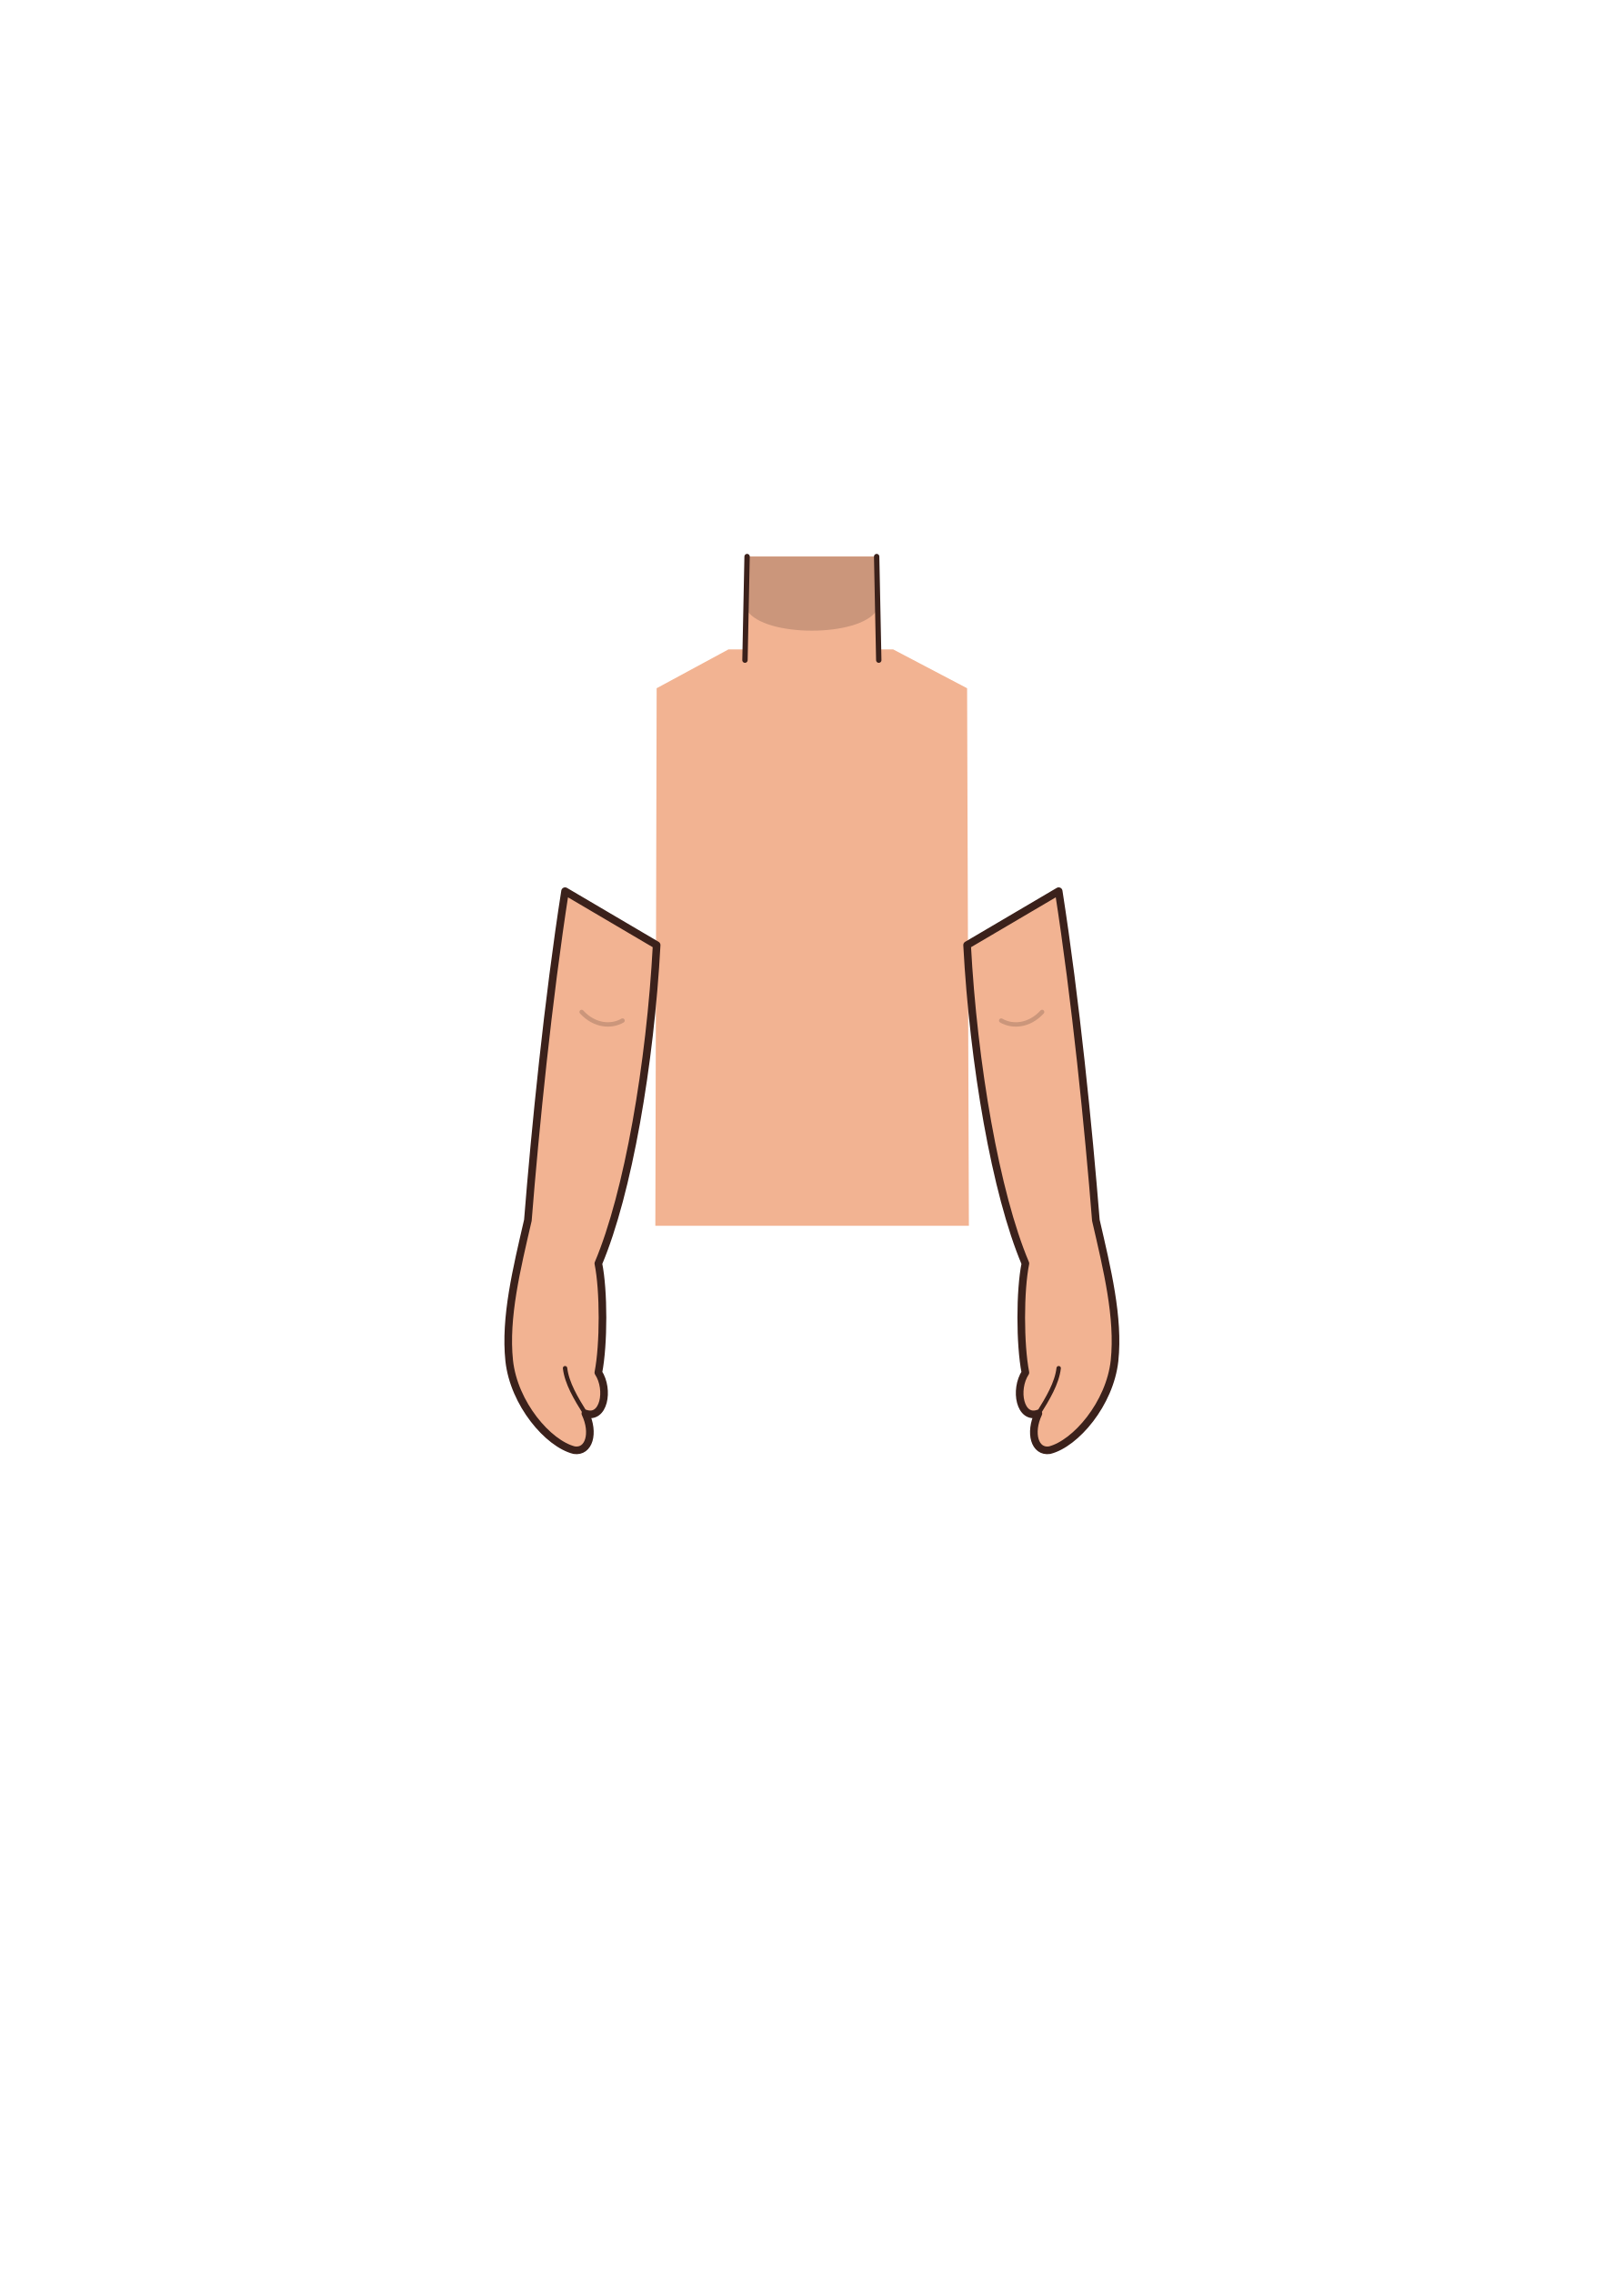
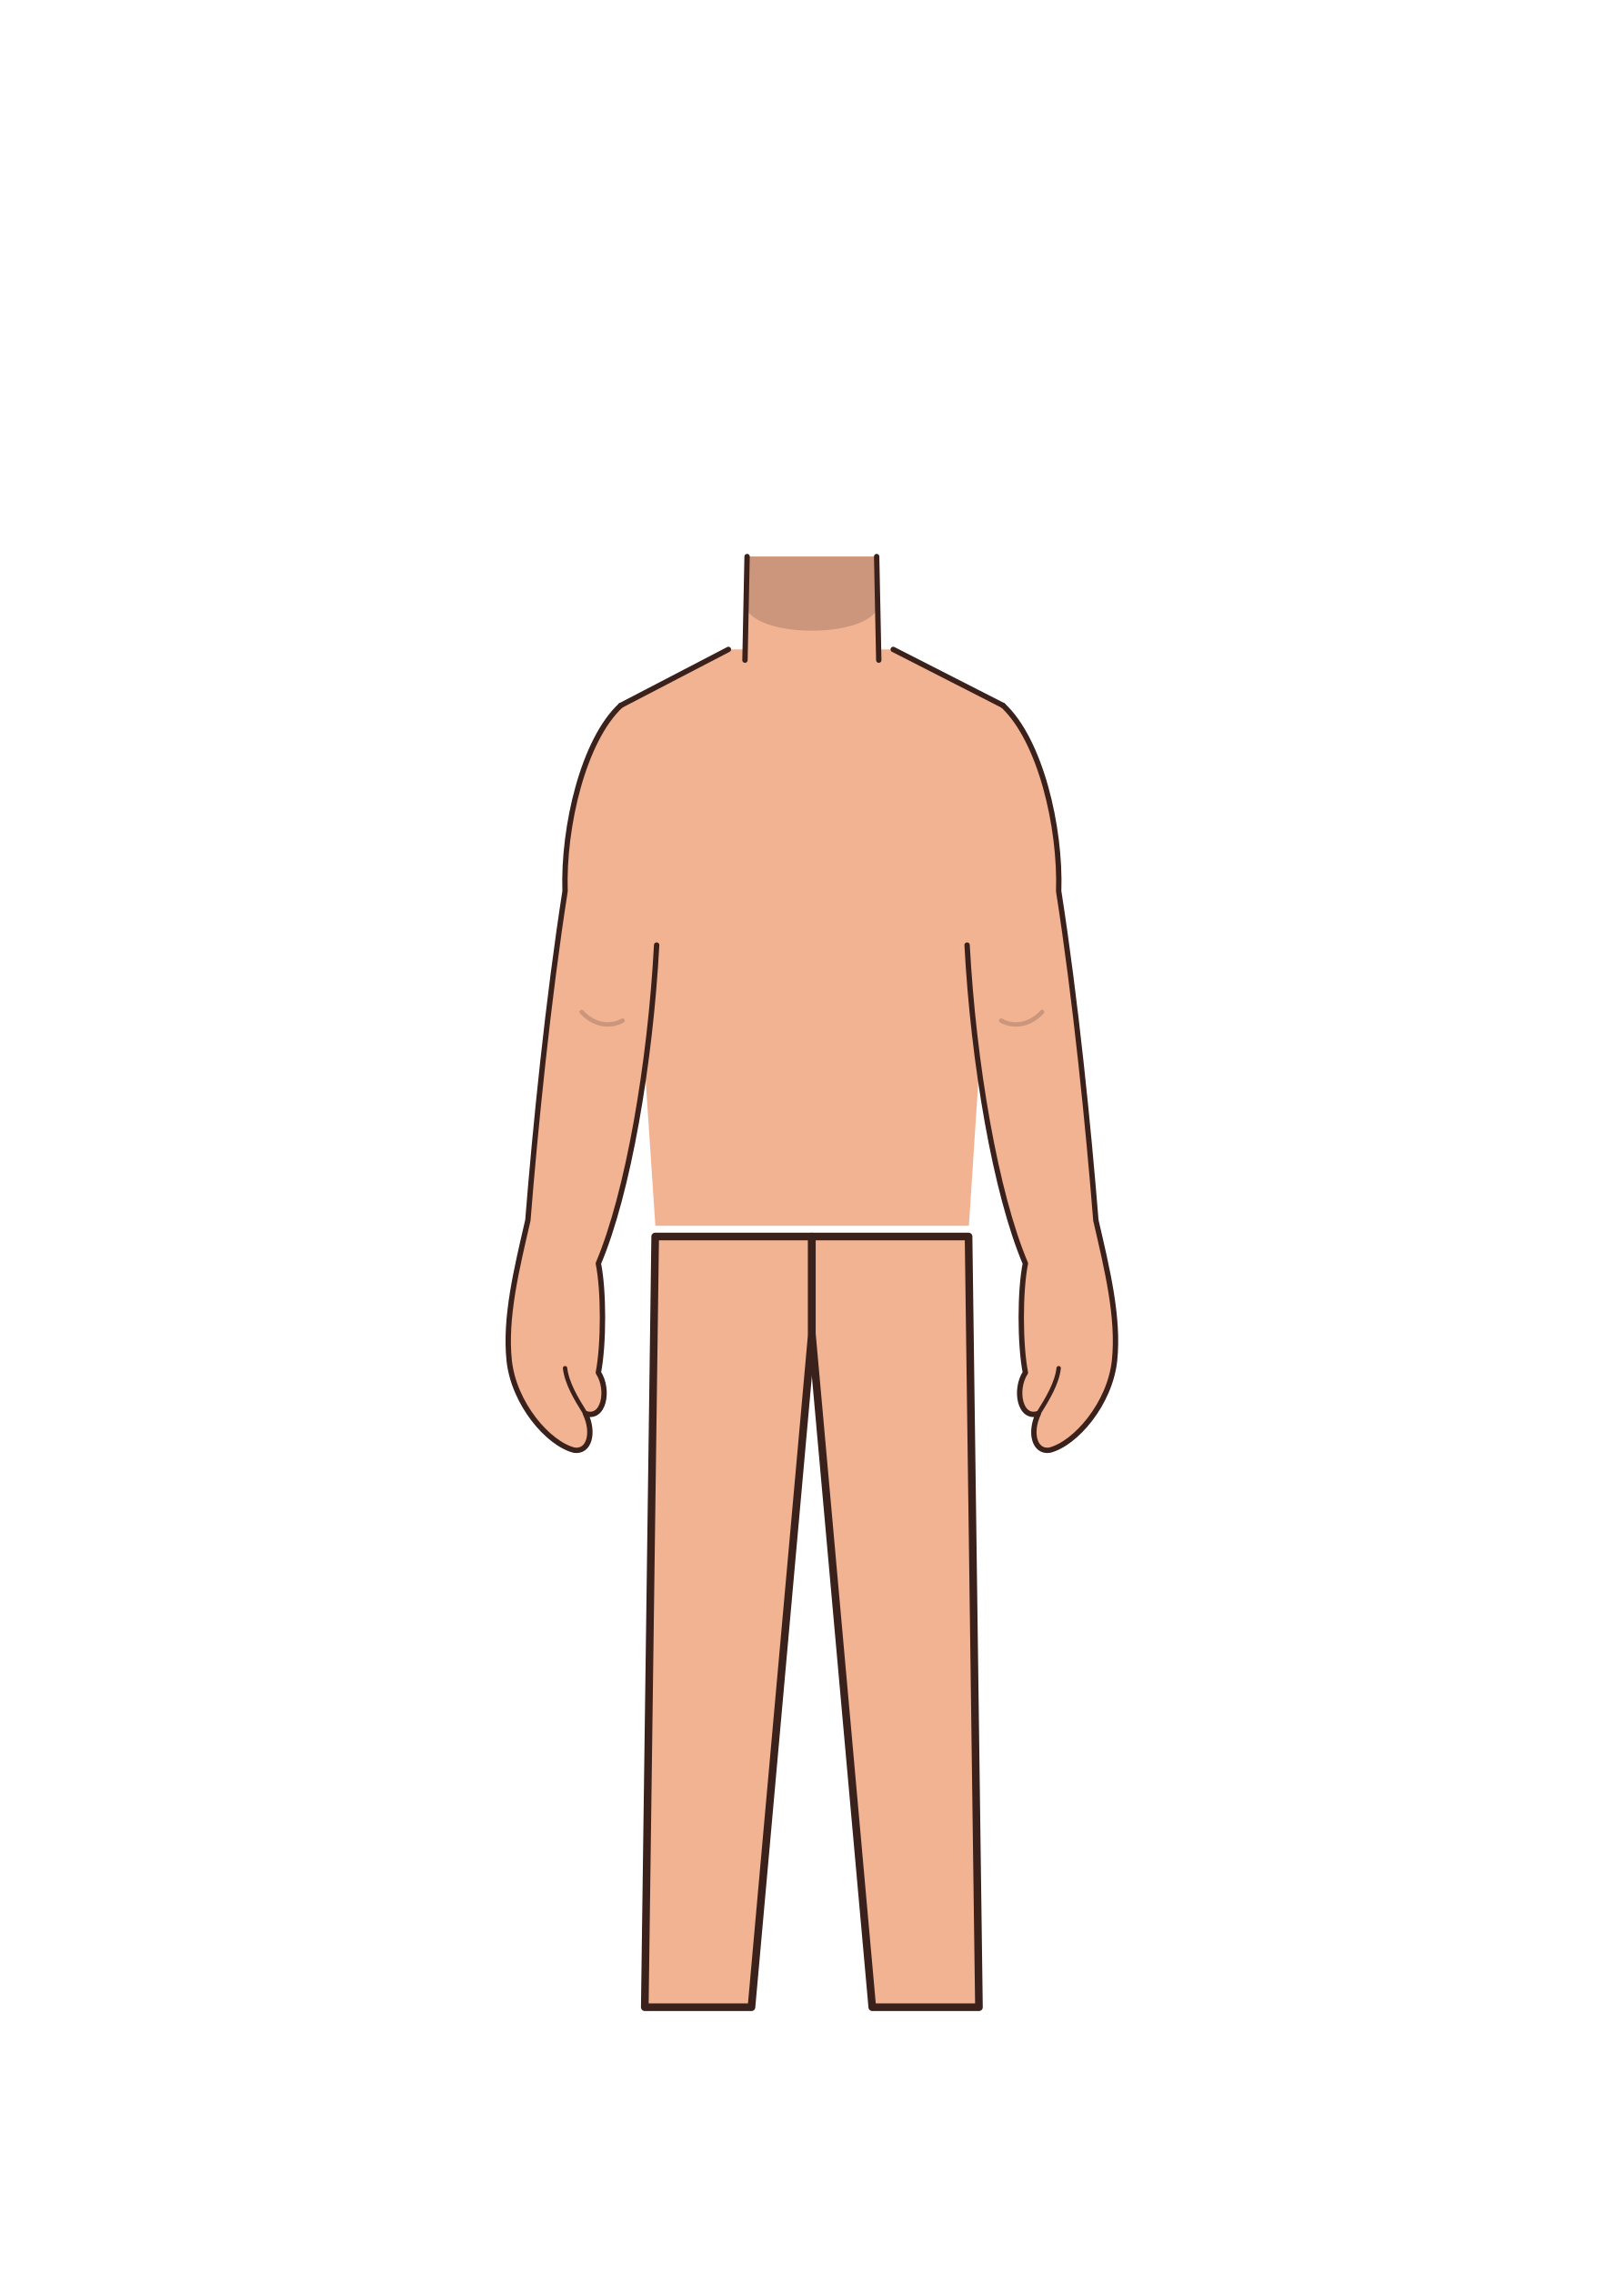
<svg xmlns="http://www.w3.org/2000/svg" viewBox="0 0 1000 1400" width="1000" height="1400">
  <g id="body">
-     <path d="M 448.6 400 L 550.1 400 L 595.6 423.9 L 596.7 755 L 403.6 755 L 404.4 423.9 Z" fill="#F2B392" stroke="none" stroke-width="0" stroke-linejoin="round" stroke-linecap="round" data-fill="skin" data-stroke="none" />
+     <path d="M 403.5 761.6 L 500 761.6 L 500 821.4 L 462.8 1236.3 L 397.1 1236.3 Z" fill="#F2B392" stroke="#3B211B" stroke-width="4.7" stroke-linejoin="round" stroke-linecap="round" data-fill="skin" data-stroke="#3B211B" />
+     <path d="M 596.5 761.6 L 500 761.6 L 500 821.4 L 537.2 1236.3 L 602.9 1236.3 Z" fill="#F2B392" stroke="#3B211B" stroke-width="4.7" stroke-linejoin="round" stroke-linecap="round" data-fill="skin" data-stroke="#3B211B" />
+     <path d="M 448.6 400 L 550.1 400 L 617.7 434.5 L 596.7 755 L 403.6 755 L 382.3 434.5 Z" fill="#F2B392" stroke="none" stroke-width="0" stroke-linejoin="round" stroke-linecap="round" data-fill="skin" data-stroke="none" />
    <path d="M 460.1 342.8 L 458.8 406.6 L 541.2 406.6 L 539.9 342.8 Z" fill="#F2B392" stroke="none" stroke-width="0" stroke-linejoin="round" stroke-linecap="round" data-fill="skin" data-stroke="none" />
    <path d="M 460.1 342.8 L 539.9 342.8 L 539.9 376 C 529.3 392.6 470.7 392.6 460.1 376 Z" fill="#cb967b" stroke="none" stroke-width="0" stroke-linejoin="round" stroke-linecap="round" data-fill="skinShade" data-stroke="none" />
    <path d="M 460.1 342.8 L 458.8 406.6" fill="none" stroke="#3B211B" stroke-width="3.3" stroke-linejoin="round" stroke-linecap="round" data-fill="none" data-stroke="#3B211B" />
    <path d="M 539.9 342.8 L 541.2 406.6" fill="none" stroke="#3B211B" stroke-width="3.3" stroke-linejoin="round" stroke-linecap="round" data-fill="none" data-stroke="#3B211B" />
-     <path d="M 348 548.9 C 337.6 615.4 329.6 695.1 325.1 751.6 C 318.2 781.5 310.8 811.5 313.6 838.1 C 316.5 864.6 337.6 889.2 353.6 893.2 C 362.8 894.6 366.2 882.6 360.5 870.6 C 371.9 874.6 375.4 856 368.5 845.4 C 371.9 828.1 371.9 794.8 368.5 778.2 C 386.8 735 400.5 655.2 404.4 582.1 Z" fill="#F2B392" stroke="#3B211B" stroke-width="4.7" stroke-linejoin="round" stroke-linecap="round" data-fill="skin" data-stroke="#3B211B" />
-     <path d="M 652 548.9 C 662.4 615.4 670.4 695.1 674.9 751.6 C 681.8 781.5 689.2 811.5 686.4 838.1 C 683.5 864.6 662.4 889.2 646.4 893.2 C 637.2 894.6 633.8 882.6 639.5 870.6 C 628.1 874.6 624.6 856 631.5 845.4 C 628.1 828.1 628.1 794.8 631.5 778.2 C 613.2 735 599.5 655.2 595.6 582.1 Z" fill="#F2B392" stroke="#3B211B" stroke-width="4.7" stroke-linejoin="round" stroke-linecap="round" data-fill="skin" data-stroke="#3B211B" />
+     <path d="M 382.3 434.5 C 359.4 455.8 346.7 509 348 548.9 C 337.6 615.4 329.6 695.1 325.1 751.6 C 318.2 781.5 310.8 811.5 313.6 838.1 C 316.5 864.6 337.6 889.2 353.6 893.2 C 362.8 894.6 366.2 882.6 360.5 870.6 C 371.9 874.6 375.4 856 368.5 845.4 C 371.9 828.1 371.9 794.8 368.5 778.2 C 386.8 735 400.5 655.2 404.4 582.1 Z" fill="#F2B392" stroke="none" stroke-width="0" stroke-linejoin="round" stroke-linecap="round" data-fill="skin" data-stroke="none" />
+     <path d="M 617.7 434.5 C 640.6 455.8 653.3 509 652 548.9 C 662.4 615.4 670.4 695.1 674.9 751.6 C 681.8 781.5 689.2 811.5 686.4 838.1 C 683.5 864.6 662.4 889.2 646.4 893.2 C 637.2 894.6 633.8 882.6 639.5 870.6 C 628.1 874.6 624.6 856 631.5 845.4 C 628.1 828.1 628.1 794.8 631.5 778.2 C 613.2 735 599.5 655.2 595.6 582.1 Z" fill="#F2B392" stroke="none" stroke-width="0" stroke-linejoin="round" stroke-linecap="round" data-fill="skin" data-stroke="none" />
+     <path d="M 382.3 434.5 C 359.4 455.8 346.7 509 348 548.9 C 337.6 615.4 329.6 695.1 325.1 751.6 C 318.2 781.5 310.8 811.5 313.6 838.1 C 316.5 864.6 337.6 889.2 353.6 893.2 C 362.8 894.6 366.2 882.6 360.5 870.6 C 371.9 874.6 375.4 856 368.5 845.4 C 371.9 828.1 371.9 794.8 368.5 778.2 C 386.8 735 400.5 655.2 404.4 582.1" fill="none" stroke="#3B211B" stroke-width="3.3" stroke-linejoin="round" stroke-linecap="round" data-fill="none" data-stroke="#3B211B" />
+     <path d="M 617.7 434.5 C 640.6 455.8 653.3 509 652 548.9 C 662.4 615.4 670.4 695.1 674.9 751.6 C 681.8 781.5 689.2 811.5 686.4 838.1 C 683.5 864.6 662.4 889.2 646.4 893.2 C 637.2 894.6 633.8 882.6 639.5 870.6 C 628.1 874.6 624.6 856 631.5 845.4 C 628.1 828.1 628.1 794.8 631.5 778.2 C 613.2 735 599.5 655.2 595.6 582.1" fill="none" stroke="#3B211B" stroke-width="3.3" stroke-linejoin="round" stroke-linecap="round" data-fill="none" data-stroke="#3B211B" />
+     <path d="M 448.6 400 L 382.3 434.5" fill="none" stroke="#3B211B" stroke-width="3.3" stroke-linejoin="round" stroke-linecap="round" data-fill="none" data-stroke="#3B211B" />
+     <path d="M 550.1 400 L 617.7 434.5" fill="none" stroke="#3B211B" stroke-width="3.3" stroke-linejoin="round" stroke-linecap="round" data-fill="none" data-stroke="#3B211B" />
    <path d="M 360.5 870.6 C 354.7 861.3 349.1 852 348 842.7" fill="none" stroke="#3B211B" stroke-width="2.7" stroke-linejoin="round" stroke-linecap="round" data-fill="none" data-stroke="#3B211B" />
    <path d="M 639.5 870.6 C 645.3 861.3 650.9 852 652 842.7" fill="none" stroke="#3B211B" stroke-width="2.7" stroke-linejoin="round" stroke-linecap="round" data-fill="none" data-stroke="#3B211B" />
    <path d="M 358.2 623.3 C 366.2 632 376.5 632.6 383.4 628.6" fill="none" stroke="#cb967b" stroke-width="2.7" stroke-linejoin="round" stroke-linecap="round" data-fill="none" data-stroke="skinShade" />
    <path d="M 641.8 623.3 C 633.8 632 623.5 632.6 616.6 628.6" fill="none" stroke="#cb967b" stroke-width="2.7" stroke-linejoin="round" stroke-linecap="round" data-fill="none" data-stroke="skinShade" />
  </g>
</svg>
